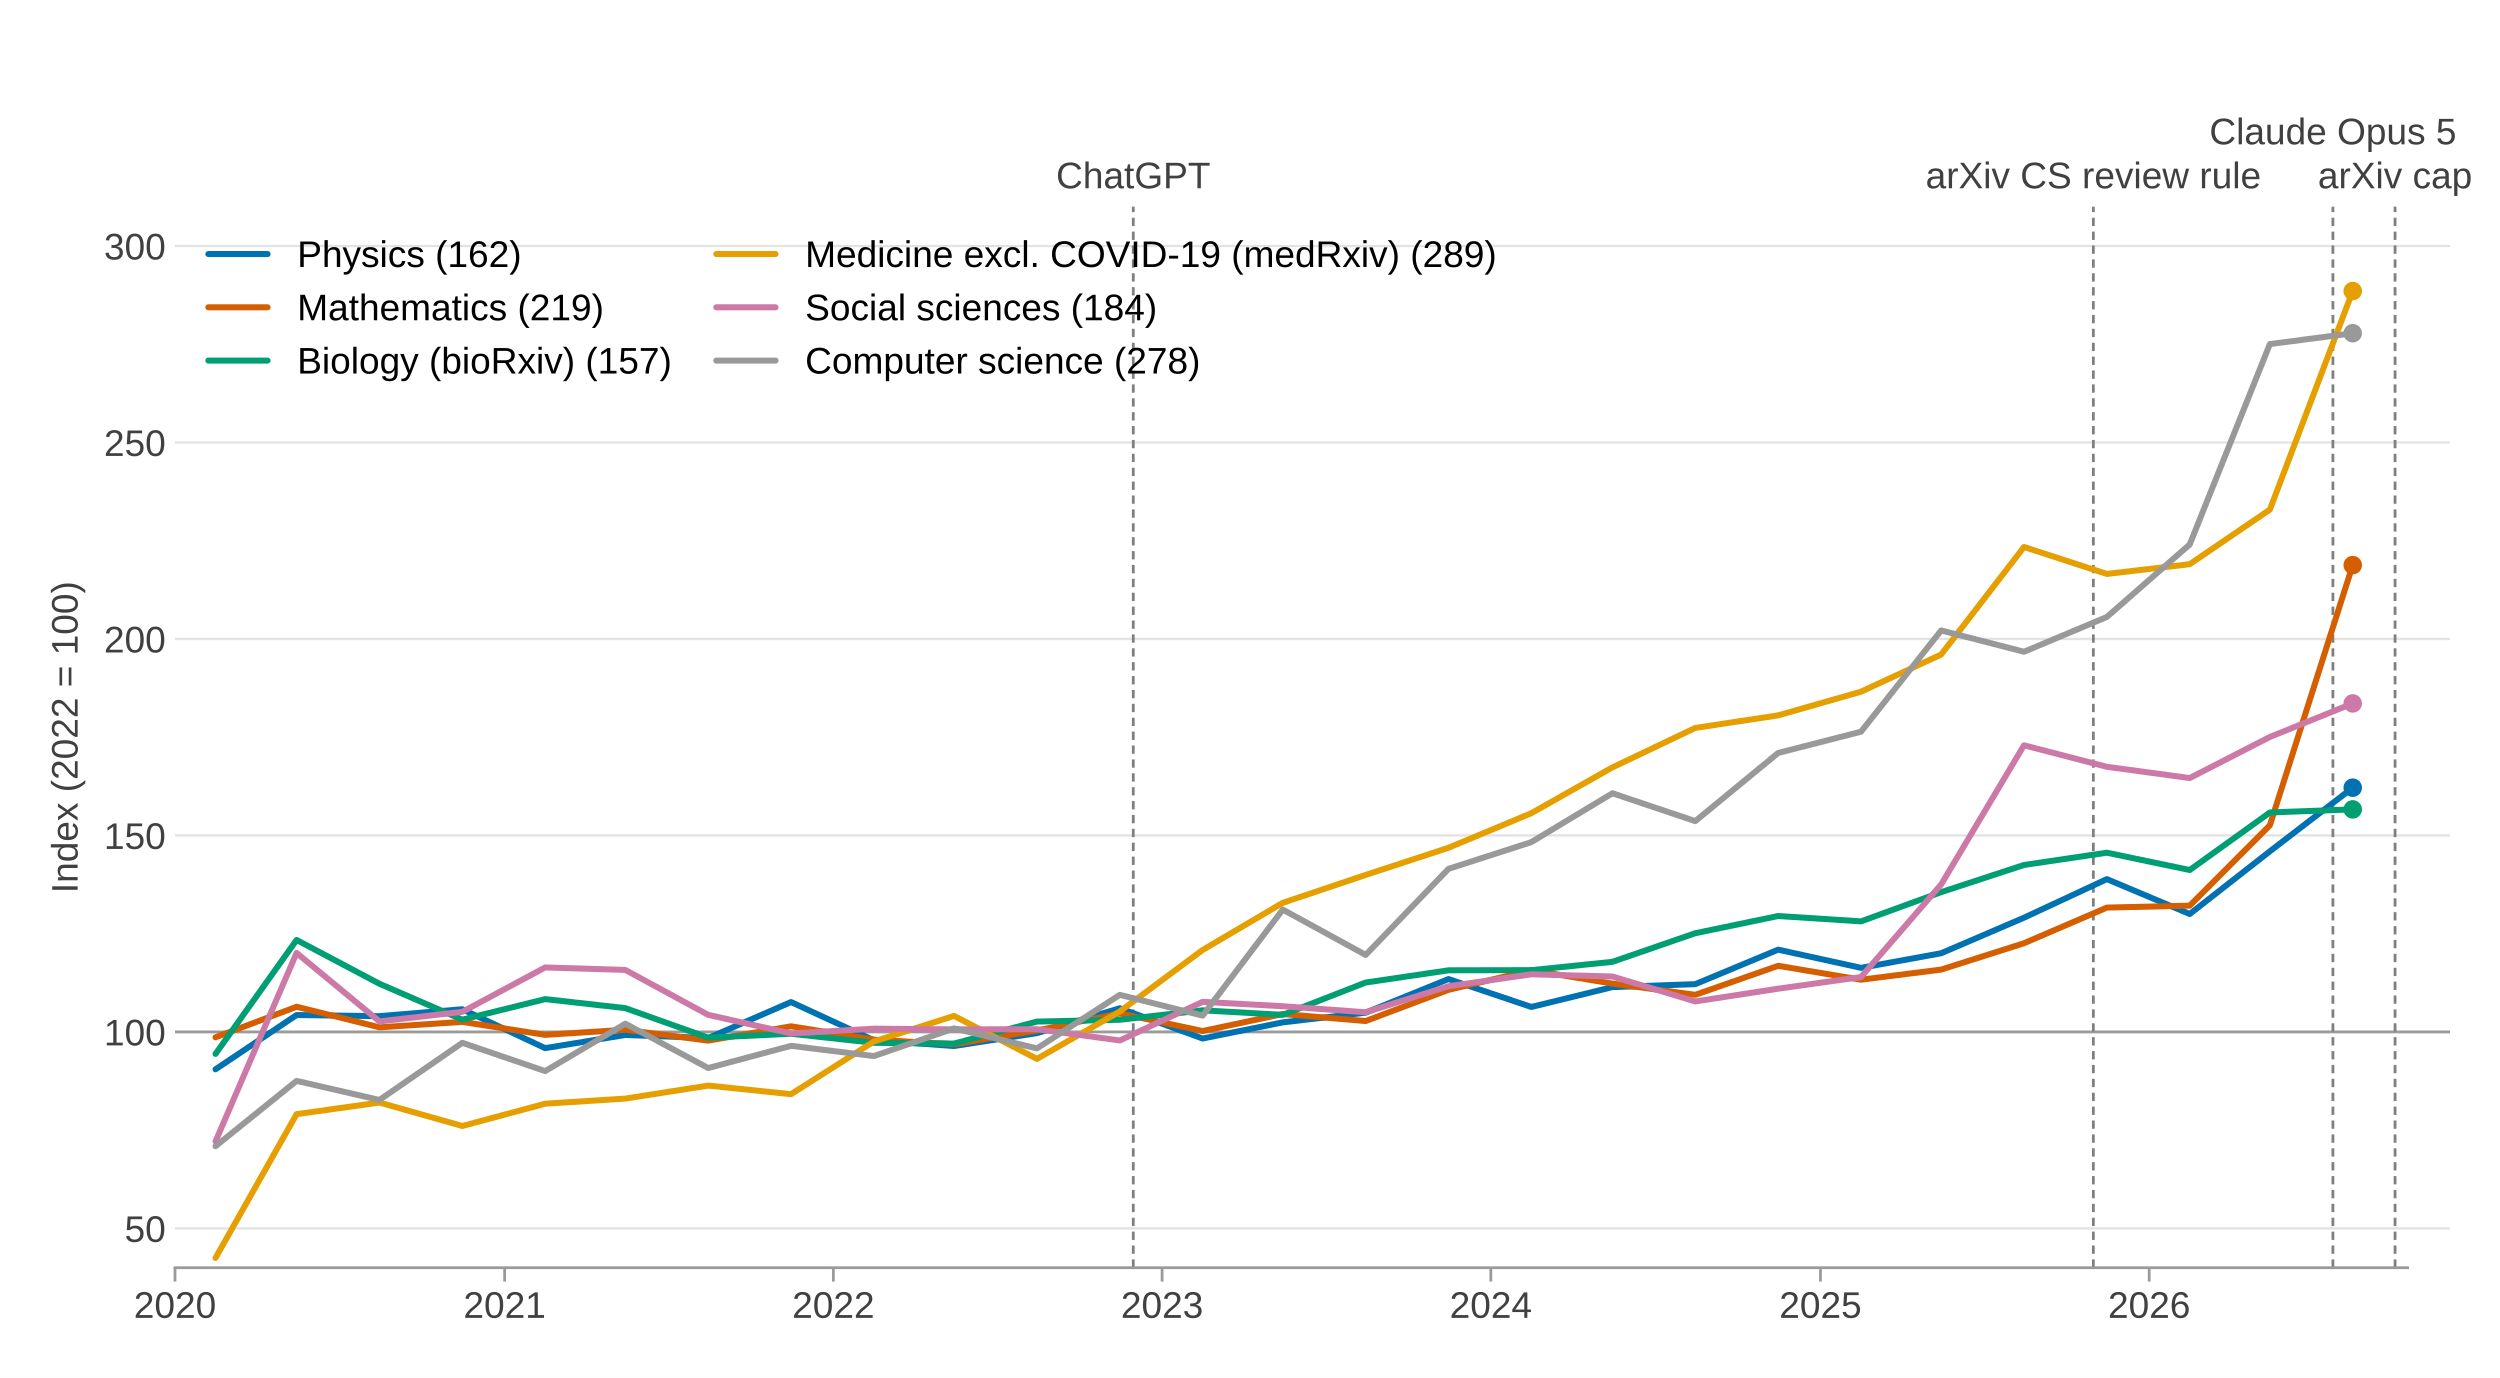
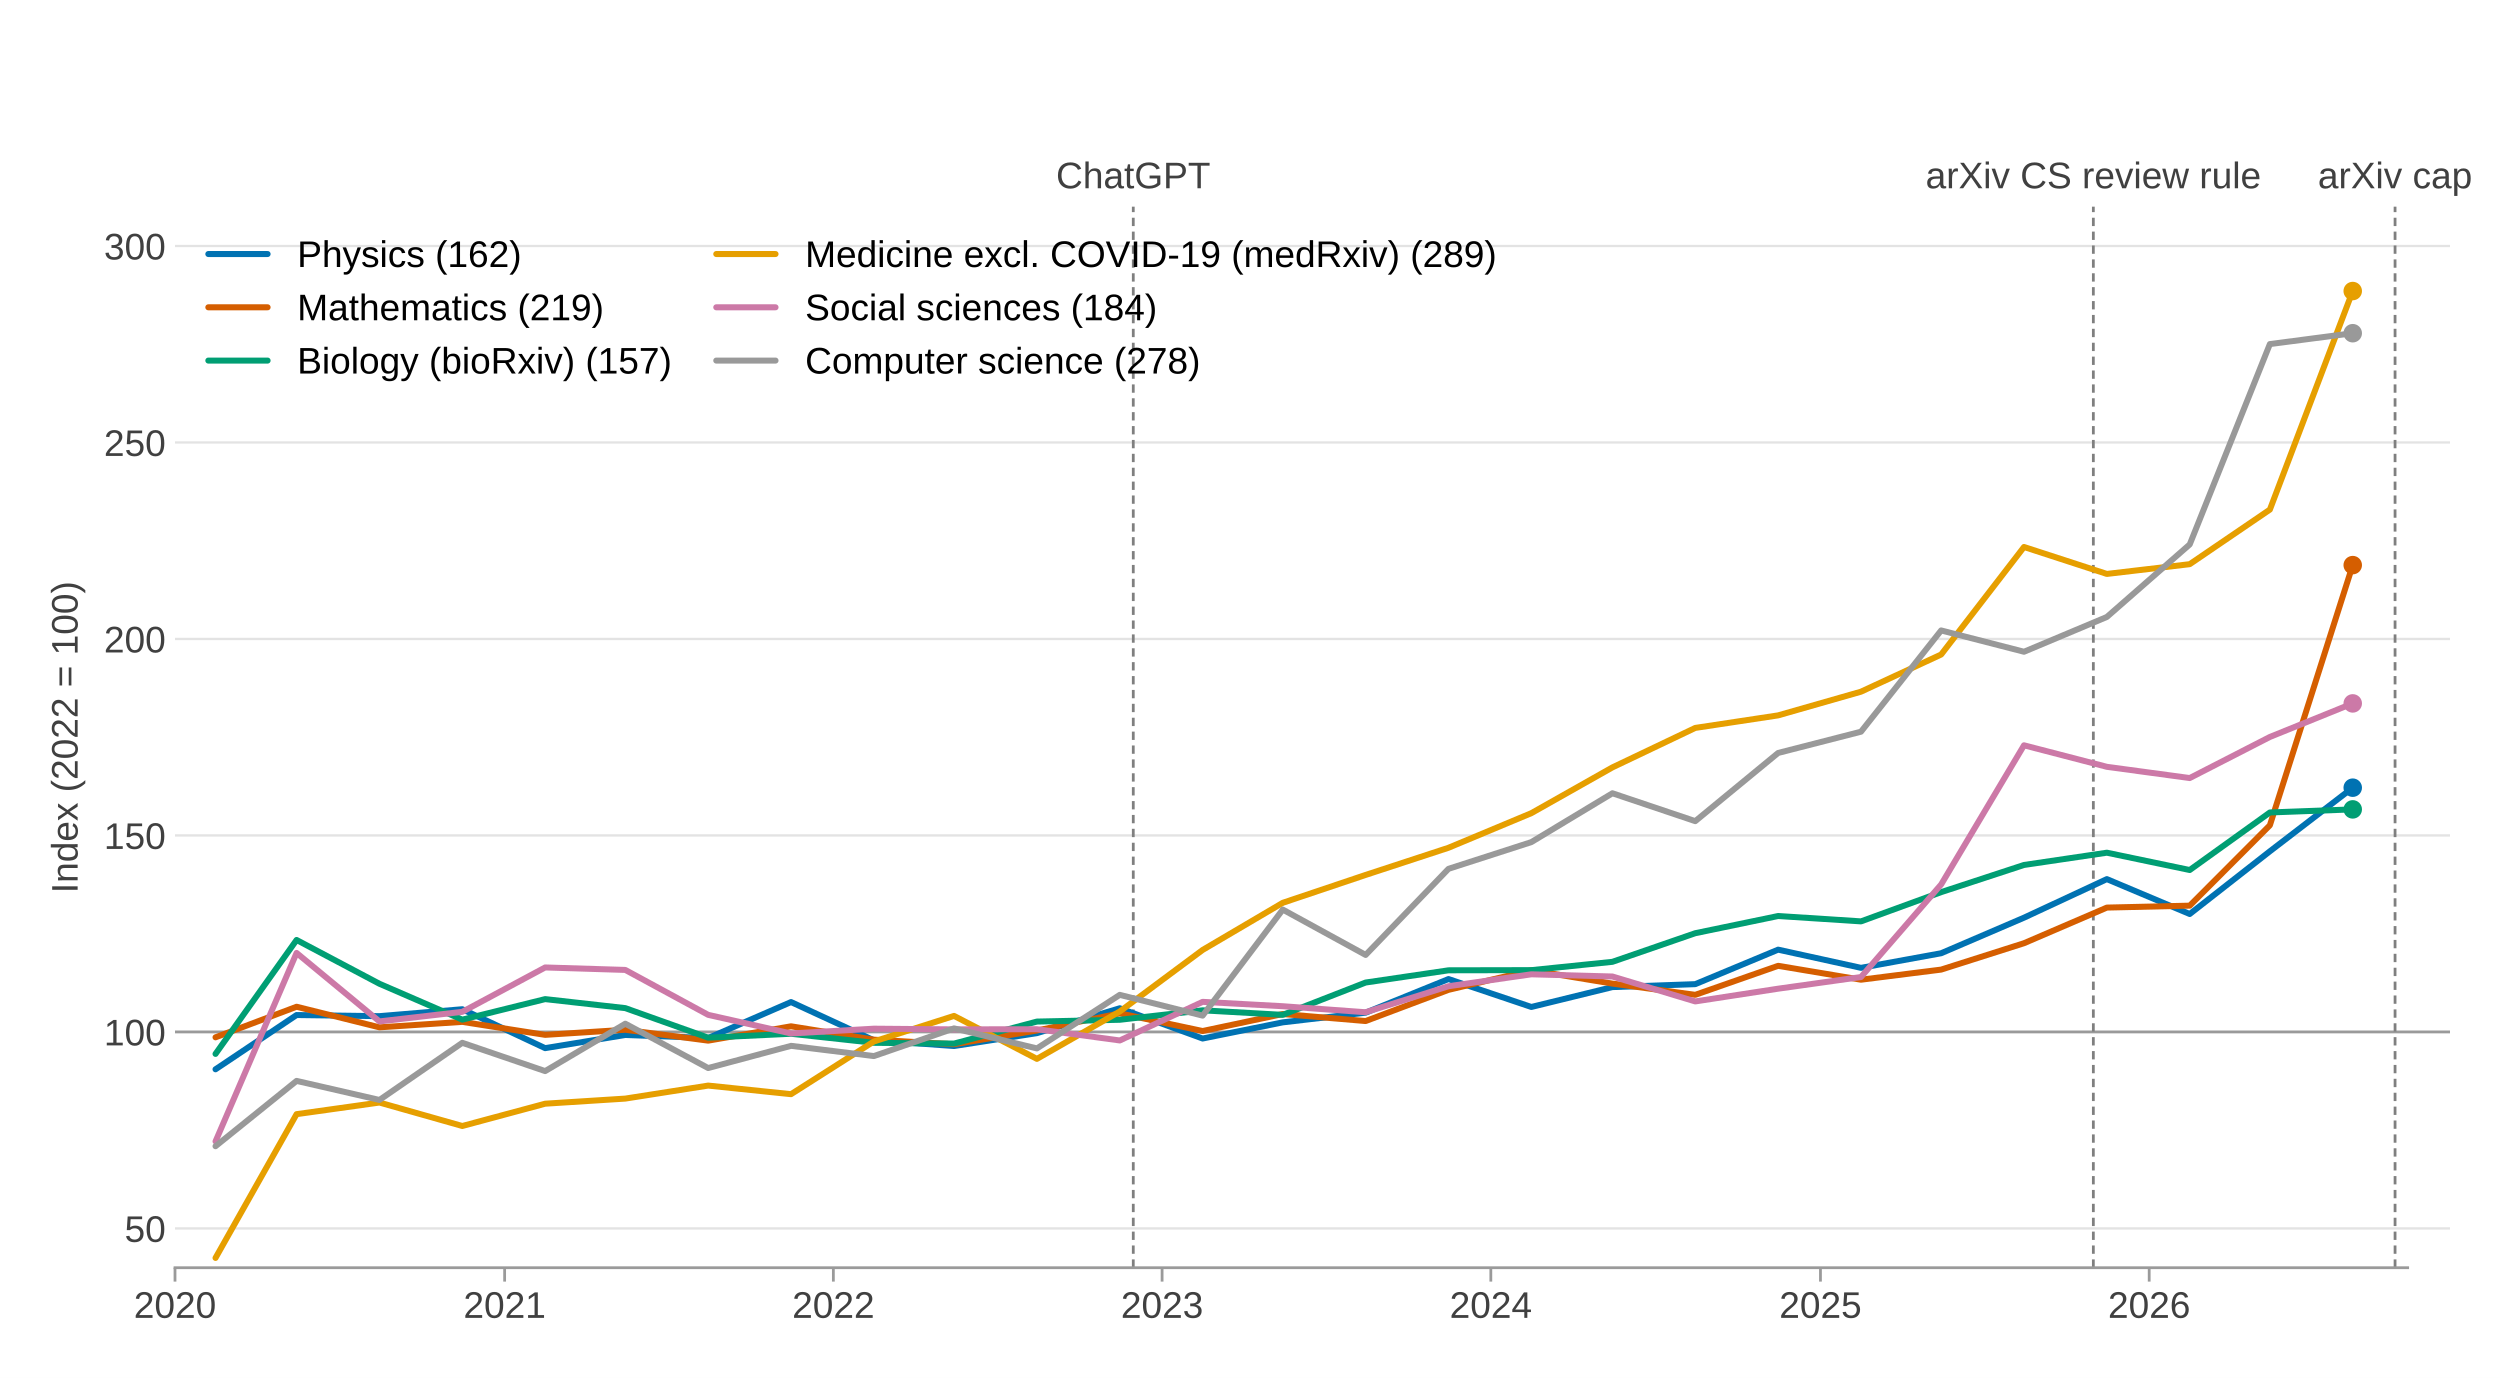
<svg xmlns="http://www.w3.org/2000/svg" xmlns:xlink="http://www.w3.org/1999/xlink" width="540pt" height="297.638pt" viewBox="0 0 540 297.638" version="1.1">
  <defs>
    <style type="text/css">*{stroke-linejoin: round; stroke-linecap: butt}</style>
  </defs>
  <g id="figure_1">
    <g id="patch_1">
      <path d="M 0 297.638  L 540 297.638  L 540 0  L 0 0  z " style="fill: #ffffff" />
    </g>
    <g id="axes_1">
      <g id="patch_2">
        <path d="M 37.8 273.827  L 529.2 273.827  L 529.2 44.646  L 37.8 44.646  z " style="fill: #ffffff" />
      </g>
      <g id="matplotlib.axis_1">
        <g id="xtick_1">
          <g id="line2d_1">
            <defs>
              <path id="mc78d099f44" d="M 0 0  L 0 3  " style="stroke: #9a9a9a; stroke-width: 0.6" />
            </defs>
            <g>
              <use xlink:href="#mc78d099f44" x="37.8" y="273.827" style="fill: #9a9a9a; stroke: #9a9a9a; stroke-width: 0.6" />
            </g>
          </g>
          <g id="text_1">
            <text style="font-size: 8px; font-family: 'Liberation Sans'; text-anchor: middle; fill: #404040" x="37.8" y="284.651" transform="rotate(-0 37.8 284.651)">2020</text>
          </g>
        </g>
        <g id="xtick_2">
          <g id="line2d_2">
            <g>
              <use xlink:href="#mc78d099f44" x="109" y="273.827" style="fill: #9a9a9a; stroke: #9a9a9a; stroke-width: 0.6" />
            </g>
          </g>
          <g id="text_2">
            <text style="font-size: 8px; font-family: 'Liberation Sans'; text-anchor: middle; fill: #404040" x="109" y="284.651" transform="rotate(-0 109.0005 284.651)">2021</text>
          </g>
        </g>
        <g id="xtick_3">
          <g id="line2d_3">
            <g>
              <use xlink:href="#mc78d099f44" x="180.006" y="273.827" style="fill: #9a9a9a; stroke: #9a9a9a; stroke-width: 0.6" />
            </g>
          </g>
          <g id="text_3">
            <text style="font-size: 8px; font-family: 'Liberation Sans'; text-anchor: middle; fill: #404040" x="180.006" y="284.651" transform="rotate(-0 180.0064 284.651)">2022</text>
          </g>
        </g>
        <g id="xtick_4">
          <g id="line2d_4">
            <g>
              <use xlink:href="#mc78d099f44" x="251.012" y="273.827" style="fill: #9a9a9a; stroke: #9a9a9a; stroke-width: 0.6" />
            </g>
          </g>
          <g id="text_4">
            <text style="font-size: 8px; font-family: 'Liberation Sans'; text-anchor: middle; fill: #404040" x="251.012" y="284.651" transform="rotate(-0 251.0124 284.651)">2023</text>
          </g>
        </g>
        <g id="xtick_5">
          <g id="line2d_5">
            <g>
              <use xlink:href="#mc78d099f44" x="322.018" y="273.827" style="fill: #9a9a9a; stroke: #9a9a9a; stroke-width: 0.6" />
            </g>
          </g>
          <g id="text_5">
            <text style="font-size: 8px; font-family: 'Liberation Sans'; text-anchor: middle; fill: #404040" x="322.018" y="284.651" transform="rotate(-0 322.0183 284.651)">2024</text>
          </g>
        </g>
        <g id="xtick_6">
          <g id="line2d_6">
            <g>
              <use xlink:href="#mc78d099f44" x="393.219" y="273.827" style="fill: #9a9a9a; stroke: #9a9a9a; stroke-width: 0.6" />
            </g>
          </g>
          <g id="text_6">
            <text style="font-size: 8px; font-family: 'Liberation Sans'; text-anchor: middle; fill: #404040" x="393.219" y="284.651" transform="rotate(-0 393.2188 284.651)">2025</text>
          </g>
        </g>
        <g id="xtick_7">
          <g id="line2d_7">
            <g>
              <use xlink:href="#mc78d099f44" x="464.225" y="273.827" style="fill: #9a9a9a; stroke: #9a9a9a; stroke-width: 0.6" />
            </g>
          </g>
          <g id="text_7">
            <text style="font-size: 8px; font-family: 'Liberation Sans'; text-anchor: middle; fill: #404040" x="464.225" y="284.651" transform="rotate(-0 464.2247 284.651)">2026</text>
          </g>
        </g>
      </g>
      <g id="matplotlib.axis_2">
        <g id="ytick_1">
          <g id="line2d_8">
            <path d="M 37.8 265.339  L 529.2 265.339  " clip-path="url(#p76b302f4ef)" style="fill: none; stroke: #e3e3e3; stroke-width: 0.5; stroke-linecap: square" />
          </g>
          <g id="line2d_9" />
          <g id="text_8">
            <text style="font-size: 8px; font-family: 'Liberation Sans'; text-anchor: end; fill: #404040" x="35.8" y="268.251" transform="rotate(-0 35.8 268.2507)">50</text>
          </g>
        </g>
        <g id="ytick_2">
          <g id="line2d_10">
            <path d="M 37.8 222.898  L 529.2 222.898  " clip-path="url(#p76b302f4ef)" style="fill: none; stroke: #e3e3e3; stroke-width: 0.5; stroke-linecap: square" />
          </g>
          <g id="line2d_11" />
          <g id="text_9">
            <text style="font-size: 8px; font-family: 'Liberation Sans'; text-anchor: end; fill: #404040" x="35.8" y="225.81" transform="rotate(-0 35.8 225.8097)">100</text>
          </g>
        </g>
        <g id="ytick_3">
          <g id="line2d_12">
            <path d="M 37.8 180.457  L 529.2 180.457  " clip-path="url(#p76b302f4ef)" style="fill: none; stroke: #e3e3e3; stroke-width: 0.5; stroke-linecap: square" />
          </g>
          <g id="line2d_13" />
          <g id="text_10">
            <text style="font-size: 8px; font-family: 'Liberation Sans'; text-anchor: end; fill: #404040" x="35.8" y="183.369" transform="rotate(-0 35.8 183.3688)">150</text>
          </g>
        </g>
        <g id="ytick_4">
          <g id="line2d_14">
            <path d="M 37.8 138.016  L 529.2 138.016  " clip-path="url(#p76b302f4ef)" style="fill: none; stroke: #e3e3e3; stroke-width: 0.5; stroke-linecap: square" />
          </g>
          <g id="line2d_15" />
          <g id="text_11">
            <text style="font-size: 8px; font-family: 'Liberation Sans'; text-anchor: end; fill: #404040" x="35.8" y="140.928" transform="rotate(-0 35.8 140.9279)">200</text>
          </g>
        </g>
        <g id="ytick_5">
          <g id="line2d_16">
            <path d="M 37.8 95.575  L 529.2 95.575  " clip-path="url(#p76b302f4ef)" style="fill: none; stroke: #e3e3e3; stroke-width: 0.5; stroke-linecap: square" />
          </g>
          <g id="line2d_17" />
          <g id="text_12">
            <text style="font-size: 8px; font-family: 'Liberation Sans'; text-anchor: end; fill: #404040" x="35.8" y="98.487" transform="rotate(-0 35.8 98.48691)">250</text>
          </g>
        </g>
        <g id="ytick_6">
          <g id="line2d_18">
            <path d="M 37.8 53.134  L 529.2 53.134  " clip-path="url(#p76b302f4ef)" style="fill: none; stroke: #e3e3e3; stroke-width: 0.5; stroke-linecap: square" />
          </g>
          <g id="line2d_19" />
          <g id="text_13">
            <text style="font-size: 8px; font-family: 'Liberation Sans'; text-anchor: end; fill: #404040" x="35.8" y="56.046" transform="rotate(-0 35.8 56.04597)">300</text>
          </g>
        </g>
        <g id="text_14">
          <text style="font-size: 8px; font-family: 'Liberation Sans'; text-anchor: middle; fill: #404040" x="16.77" y="159.236" transform="rotate(-90 16.77016 159.2362)">Index (2022 = 100)</text>
        </g>
      </g>
      <g id="line2d_20">
        <path d="M 37.8 222.898  L 529.2 222.898  " clip-path="url(#p76b302f4ef)" style="fill: none; stroke: #9a9a9a; stroke-width: 0.6; stroke-linecap: square" />
      </g>
      <g id="line2d_21">
        <path d="M 244.787 273.827  L 244.787 44.646  " clip-path="url(#p76b302f4ef)" style="fill: none; stroke-dasharray: 1.8,1.2; stroke-dashoffset: 0; stroke: #7f7f7f; stroke-width: 0.6" />
      </g>
      <g id="line2d_22">
        <path d="M 452.163 273.827  L 452.163 44.646  " clip-path="url(#p76b302f4ef)" style="fill: none; stroke-dasharray: 1.8,1.2; stroke-dashoffset: 0; stroke: #7f7f7f; stroke-width: 0.6" />
      </g>
      <g id="line2d_23">
-         <path d="M 503.91 273.827  L 503.91 44.646  " clip-path="url(#p76b302f4ef)" style="fill: none; stroke-dasharray: 1.8,1.2; stroke-dashoffset: 0; stroke: #7f7f7f; stroke-width: 0.6" />
+         <path d="M 517.333 273.827  L 517.333 44.646  " clip-path="url(#p76b302f4ef)" style="fill: none; stroke-dasharray: 1.8,1.2; stroke-dashoffset: 0; stroke: #7f7f7f; stroke-width: 0.6" />
      </g>
      <g id="line2d_24">
-         <path d="M 517.333 273.827  L 517.333 44.646  " clip-path="url(#p76b302f4ef)" style="fill: none; stroke-dasharray: 1.8,1.2; stroke-dashoffset: 0; stroke: #7f7f7f; stroke-width: 0.6" />
+         <path d="M 46.554 230.967  L 64.062 219.248  L 81.96 219.49  L 99.857 217.994  L 117.755 226.399  L 135.068 223.554  L 152.966 224.216  L 170.863 216.443  L 188.761 224.705  L 206.074 225.94  L 223.972 223.159  L 241.869 217.786  L 259.767 224.32  L 277.08 220.828  L 294.978 218.739  L 312.875 211.475  L 330.772 217.505  L 348.281 213.213  L 366.178 212.576  L 384.076 205.124  L 401.973 209.055  L 419.287 205.9  L 437.184 198.22  L 455.081 189.889  L 472.979 197.425  L 490.293 183.879  L 508.19 170.14  " clip-path="url(#p76b302f4ef)" style="fill: none; stroke: #0072b2; stroke-width: 1.3; stroke-linecap: round" />
      </g>
      <g id="line2d_25">
-         <path d="M 46.554 230.967  L 64.062 219.248  L 81.96 219.49  L 99.857 217.994  L 117.755 226.399  L 135.068 223.554  L 152.966 224.216  L 170.863 216.443  L 188.761 224.705  L 206.074 225.94  L 223.972 223.159  L 241.869 217.786  L 259.767 224.32  L 277.08 220.828  L 294.978 218.739  L 312.875 211.475  L 330.772 217.505  L 348.281 213.213  L 366.178 212.576  L 384.076 205.124  L 401.973 209.055  L 419.287 205.9  L 437.184 198.22  L 455.081 189.889  L 472.979 197.425  L 490.293 183.879  L 508.19 170.14  " clip-path="url(#p76b302f4ef)" style="fill: none; stroke: #0072b2; stroke-width: 1.3; stroke-linecap: round" />
+         <defs>
+           <path id="m536b9b761f" d="M 0 1.5  C 0.398 1.5 0.779 1.342 1.061 1.061  C 1.342 0.779 1.5 0.398 1.5 0  C 1.5 -0.398 1.342 -0.779 1.061 -1.061  C 0.779 -1.342 0.398 -1.5 0 -1.5  C -0.398 -1.5 -0.779 -1.342 -1.061 -1.061  C -1.342 -0.779 -1.5 -0.398 -1.5 0  C -1.5 0.398 -1.342 0.779 -1.061 1.061  C -0.779 1.342 -0.398 1.5 0 1.5  z " style="stroke: #0072b2" />
+         </defs>
+         <g clip-path="url(#p76b302f4ef)">
+           <use xlink:href="#m536b9b761f" x="508.19" y="170.14" style="fill: #0072b2; stroke: #0072b2" />
+         </g>
      </g>
      <g id="line2d_26">
-         <defs>
-           <path id="m536b9b761f" d="M 0 1.5  C 0.398 1.5 0.779 1.342 1.061 1.061  C 1.342 0.779 1.5 0.398 1.5 0  C 1.5 -0.398 1.342 -0.779 1.061 -1.061  C 0.779 -1.342 0.398 -1.5 0 -1.5  C -0.398 -1.5 -0.779 -1.342 -1.061 -1.061  C -1.342 -0.779 -1.5 -0.398 -1.5 0  C -1.5 0.398 -1.342 0.779 -1.061 1.061  C -0.779 1.342 -0.398 1.5 0 1.5  z " style="stroke: #0072b2" />
-         </defs>
-         <g clip-path="url(#p76b302f4ef)">
-           <use xlink:href="#m536b9b761f" x="508.19" y="170.14" style="fill: #0072b2; stroke: #0072b2" />
-         </g>
+         <path d="M 46.554 224.06  L 64.062 217.457  L 81.96 221.904  L 99.857 220.723  L 117.755 223.528  L 135.068 222.427  L 152.966 224.779  L 170.863 221.682  L 188.761 224.566  L 206.074 225.552  L 223.972 222.587  L 241.869 218.886  L 259.767 222.702  L 277.08 219.028  L 294.978 220.545  L 312.875 213.809  L 330.772 209.566  L 348.281 212.459  L 366.178 214.883  L 384.076 208.616  L 401.973 211.616  L 419.287 209.433  L 437.184 203.734  L 455.081 196.039  L 472.979 195.621  L 490.293 178.26  L 508.19 122.065  " clip-path="url(#p76b302f4ef)" style="fill: none; stroke: #d55e00; stroke-width: 1.3; stroke-linecap: round" />
      </g>
      <g id="line2d_27">
-         <path d="M 46.554 224.06  L 64.062 217.457  L 81.96 221.904  L 99.857 220.723  L 117.755 223.528  L 135.068 222.427  L 152.966 224.779  L 170.863 221.682  L 188.761 224.566  L 206.074 225.552  L 223.972 222.587  L 241.869 218.886  L 259.767 222.702  L 277.08 219.028  L 294.978 220.545  L 312.875 213.809  L 330.772 209.566  L 348.281 212.459  L 366.178 214.883  L 384.076 208.616  L 401.973 211.616  L 419.287 209.433  L 437.184 203.734  L 455.081 196.039  L 472.979 195.621  L 490.293 178.26  L 508.19 122.065  " clip-path="url(#p76b302f4ef)" style="fill: none; stroke: #d55e00; stroke-width: 1.3; stroke-linecap: round" />
+         <defs>
+           <path id="m40352fbf4f" d="M 0 1.5  C 0.398 1.5 0.779 1.342 1.061 1.061  C 1.342 0.779 1.5 0.398 1.5 0  C 1.5 -0.398 1.342 -0.779 1.061 -1.061  C 0.779 -1.342 0.398 -1.5 0 -1.5  C -0.398 -1.5 -0.779 -1.342 -1.061 -1.061  C -1.342 -0.779 -1.5 -0.398 -1.5 0  C -1.5 0.398 -1.342 0.779 -1.061 1.061  C -0.779 1.342 -0.398 1.5 0 1.5  z " style="stroke: #d55e00" />
+         </defs>
+         <g clip-path="url(#p76b302f4ef)">
+           <use xlink:href="#m40352fbf4f" x="508.19" y="122.065" style="fill: #d55e00; stroke: #d55e00" />
+         </g>
      </g>
      <g id="line2d_28">
-         <defs>
-           <path id="m40352fbf4f" d="M 0 1.5  C 0.398 1.5 0.779 1.342 1.061 1.061  C 1.342 0.779 1.5 0.398 1.5 0  C 1.5 -0.398 1.342 -0.779 1.061 -1.061  C 0.779 -1.342 0.398 -1.5 0 -1.5  C -0.398 -1.5 -0.779 -1.342 -1.061 -1.061  C -1.342 -0.779 -1.5 -0.398 -1.5 0  C -1.5 0.398 -1.342 0.779 -1.061 1.061  C -0.779 1.342 -0.398 1.5 0 1.5  z " style="stroke: #d55e00" />
-         </defs>
-         <g clip-path="url(#p76b302f4ef)">
-           <use xlink:href="#m40352fbf4f" x="508.19" y="122.065" style="fill: #d55e00; stroke: #d55e00" />
-         </g>
+         <path d="M 46.554 227.642  L 64.062 203.034  L 81.96 212.493  L 99.857 220.243  L 117.755 215.808  L 135.068 217.755  L 152.966 224.137  L 170.863 223.292  L 188.761 225.248  L 206.074 225.41  L 223.972 220.661  L 241.869 220.272  L 259.767 218.23  L 277.08 219.208  L 294.978 212.227  L 312.875 209.587  L 330.772 209.549  L 348.281 207.754  L 366.178 201.572  L 384.076 197.858  L 401.973 199.017  L 419.287 192.701  L 437.184 186.832  L 455.081 184.182  L 472.979 187.924  L 490.293 175.492  L 508.19 174.827  " clip-path="url(#p76b302f4ef)" style="fill: none; stroke: #009e73; stroke-width: 1.3; stroke-linecap: round" />
      </g>
      <g id="line2d_29">
-         <path d="M 46.554 227.642  L 64.062 203.034  L 81.96 212.493  L 99.857 220.243  L 117.755 215.808  L 135.068 217.755  L 152.966 224.137  L 170.863 223.292  L 188.761 225.248  L 206.074 225.41  L 223.972 220.661  L 241.869 220.272  L 259.767 218.23  L 277.08 219.208  L 294.978 212.227  L 312.875 209.587  L 330.772 209.549  L 348.281 207.754  L 366.178 201.572  L 384.076 197.858  L 401.973 199.017  L 419.287 192.701  L 437.184 186.832  L 455.081 184.182  L 472.979 187.924  L 490.293 175.492  L 508.19 174.827  " clip-path="url(#p76b302f4ef)" style="fill: none; stroke: #009e73; stroke-width: 1.3; stroke-linecap: round" />
+         <defs>
+           <path id="m884afae286" d="M 0 1.5  C 0.398 1.5 0.779 1.342 1.061 1.061  C 1.342 0.779 1.5 0.398 1.5 0  C 1.5 -0.398 1.342 -0.779 1.061 -1.061  C 0.779 -1.342 0.398 -1.5 0 -1.5  C -0.398 -1.5 -0.779 -1.342 -1.061 -1.061  C -1.342 -0.779 -1.5 -0.398 -1.5 0  C -1.5 0.398 -1.342 0.779 -1.061 1.061  C -0.779 1.342 -0.398 1.5 0 1.5  z " style="stroke: #009e73" />
+         </defs>
+         <g clip-path="url(#p76b302f4ef)">
+           <use xlink:href="#m884afae286" x="508.19" y="174.827" style="fill: #009e73; stroke: #009e73" />
+         </g>
      </g>
      <g id="line2d_30">
-         <defs>
-           <path id="m884afae286" d="M 0 1.5  C 0.398 1.5 0.779 1.342 1.061 1.061  C 1.342 0.779 1.5 0.398 1.5 0  C 1.5 -0.398 1.342 -0.779 1.061 -1.061  C 0.779 -1.342 0.398 -1.5 0 -1.5  C -0.398 -1.5 -0.779 -1.342 -1.061 -1.061  C -1.342 -0.779 -1.5 -0.398 -1.5 0  C -1.5 0.398 -1.342 0.779 -1.061 1.061  C -0.779 1.342 -0.398 1.5 0 1.5  z " style="stroke: #009e73" />
-         </defs>
-         <g clip-path="url(#p76b302f4ef)">
-           <use xlink:href="#m884afae286" x="508.19" y="174.827" style="fill: #009e73; stroke: #009e73" />
-         </g>
+         <path d="M 46.554 271.71  L 64.062 240.657  L 81.96 238.148  L 99.857 243.215  L 117.755 238.399  L 135.068 237.295  L 152.966 234.486  L 170.863 236.342  L 188.761 224.954  L 206.074 219.436  L 223.972 228.717  L 241.869 218.483  L 259.767 205.189  L 277.08 195.005  L 294.978 188.985  L 312.875 183.116  L 330.772 175.641  L 348.281 165.758  L 366.178 157.23  L 384.076 154.521  L 401.973 149.404  L 419.287 141.377  L 437.184 118.15  L 455.081 123.969  L 472.979 121.862  L 490.293 110.073  L 508.19 62.866  " clip-path="url(#p76b302f4ef)" style="fill: none; stroke: #e69f00; stroke-width: 1.3; stroke-linecap: round" />
      </g>
      <g id="line2d_31">
-         <path d="M 46.554 271.71  L 64.062 240.657  L 81.96 238.148  L 99.857 243.215  L 117.755 238.399  L 135.068 237.295  L 152.966 234.486  L 170.863 236.342  L 188.761 224.954  L 206.074 219.436  L 223.972 228.717  L 241.869 218.483  L 259.767 205.189  L 277.08 195.005  L 294.978 188.985  L 312.875 183.116  L 330.772 175.641  L 348.281 165.758  L 366.178 157.23  L 384.076 154.521  L 401.973 149.404  L 419.287 141.377  L 437.184 118.15  L 455.081 123.969  L 472.979 121.862  L 490.293 110.073  L 508.19 62.866  " clip-path="url(#p76b302f4ef)" style="fill: none; stroke: #e69f00; stroke-width: 1.3; stroke-linecap: round" />
+         <defs>
+           <path id="m4fcd5fa281" d="M 0 1.5  C 0.398 1.5 0.779 1.342 1.061 1.061  C 1.342 0.779 1.5 0.398 1.5 0  C 1.5 -0.398 1.342 -0.779 1.061 -1.061  C 0.779 -1.342 0.398 -1.5 0 -1.5  C -0.398 -1.5 -0.779 -1.342 -1.061 -1.061  C -1.342 -0.779 -1.5 -0.398 -1.5 0  C -1.5 0.398 -1.342 0.779 -1.061 1.061  C -0.779 1.342 -0.398 1.5 0 1.5  z " style="stroke: #e69f00" />
+         </defs>
+         <g clip-path="url(#p76b302f4ef)">
+           <use xlink:href="#m4fcd5fa281" x="508.19" y="62.866" style="fill: #e69f00; stroke: #e69f00" />
+         </g>
      </g>
      <g id="line2d_32">
-         <defs>
-           <path id="m4fcd5fa281" d="M 0 1.5  C 0.398 1.5 0.779 1.342 1.061 1.061  C 1.342 0.779 1.5 0.398 1.5 0  C 1.5 -0.398 1.342 -0.779 1.061 -1.061  C 0.779 -1.342 0.398 -1.5 0 -1.5  C -0.398 -1.5 -0.779 -1.342 -1.061 -1.061  C -1.342 -0.779 -1.5 -0.398 -1.5 0  C -1.5 0.398 -1.342 0.779 -1.061 1.061  C -0.779 1.342 -0.398 1.5 0 1.5  z " style="stroke: #e69f00" />
-         </defs>
-         <g clip-path="url(#p76b302f4ef)">
-           <use xlink:href="#m4fcd5fa281" x="508.19" y="62.866" style="fill: #e69f00; stroke: #e69f00" />
-         </g>
+         <path d="M 46.554 246.542  L 64.062 205.835  L 81.96 220.627  L 99.857 218.556  L 117.755 208.971  L 135.068 209.504  L 152.966 219.207  L 170.863 223.23  L 188.761 222.195  L 206.074 222.343  L 223.972 222.313  L 241.869 224.739  L 259.767 216.397  L 277.08 217.343  L 294.978 218.645  L 312.875 213.024  L 330.772 210.45  L 348.281 210.924  L 366.178 216.308  L 384.076 213.557  L 401.973 211.042  L 419.287 191.044  L 437.184 160.987  L 455.081 165.632  L 472.979 168.058  L 490.293 159.183  L 508.19 151.935  " clip-path="url(#p76b302f4ef)" style="fill: none; stroke: #cc79a7; stroke-width: 1.3; stroke-linecap: round" />
      </g>
      <g id="line2d_33">
-         <path d="M 46.554 246.542  L 64.062 205.835  L 81.96 220.627  L 99.857 218.556  L 117.755 208.971  L 135.068 209.504  L 152.966 219.207  L 170.863 223.23  L 188.761 222.195  L 206.074 222.343  L 223.972 222.313  L 241.869 224.739  L 259.767 216.397  L 277.08 217.343  L 294.978 218.645  L 312.875 213.024  L 330.772 210.45  L 348.281 210.924  L 366.178 216.308  L 384.076 213.557  L 401.973 211.042  L 419.287 191.044  L 437.184 160.987  L 455.081 165.632  L 472.979 168.058  L 490.293 159.183  L 508.19 151.935  " clip-path="url(#p76b302f4ef)" style="fill: none; stroke: #cc79a7; stroke-width: 1.3; stroke-linecap: round" />
+         <defs>
+           <path id="me320003720" d="M 0 1.5  C 0.398 1.5 0.779 1.342 1.061 1.061  C 1.342 0.779 1.5 0.398 1.5 0  C 1.5 -0.398 1.342 -0.779 1.061 -1.061  C 0.779 -1.342 0.398 -1.5 0 -1.5  C -0.398 -1.5 -0.779 -1.342 -1.061 -1.061  C -1.342 -0.779 -1.5 -0.398 -1.5 0  C -1.5 0.398 -1.342 0.779 -1.061 1.061  C -0.779 1.342 -0.398 1.5 0 1.5  z " style="stroke: #cc79a7" />
+         </defs>
+         <g clip-path="url(#p76b302f4ef)">
+           <use xlink:href="#me320003720" x="508.19" y="151.935" style="fill: #cc79a7; stroke: #cc79a7" />
+         </g>
      </g>
      <g id="line2d_34">
-         <defs>
-           <path id="me320003720" d="M 0 1.5  C 0.398 1.5 0.779 1.342 1.061 1.061  C 1.342 0.779 1.5 0.398 1.5 0  C 1.5 -0.398 1.342 -0.779 1.061 -1.061  C 0.779 -1.342 0.398 -1.5 0 -1.5  C -0.398 -1.5 -0.779 -1.342 -1.061 -1.061  C -1.342 -0.779 -1.5 -0.398 -1.5 0  C -1.5 0.398 -1.342 0.779 -1.061 1.061  C -0.779 1.342 -0.398 1.5 0 1.5  z " style="stroke: #cc79a7" />
-         </defs>
-         <g clip-path="url(#p76b302f4ef)">
-           <use xlink:href="#me320003720" x="508.19" y="151.935" style="fill: #cc79a7; stroke: #cc79a7" />
-         </g>
+         <path d="M 46.554 247.581  L 64.062 233.473  L 81.96 237.591  L 99.857 225.247  L 117.755 231.356  L 135.068 221.12  L 152.966 230.697  L 170.863 225.901  L 188.761 228.11  L 206.074 222.132  L 223.972 226.458  L 241.869 214.89  L 259.767 219.376  L 277.08 196.466  L 294.978 206.266  L 312.875 187.668  L 330.772 181.893  L 348.281 171.346  L 366.178 177.368  L 384.076 162.636  L 401.973 158.048  L 419.287 136.175  L 437.184 140.777  L 455.081 133.263  L 472.979 117.601  L 490.293 74.319  L 508.19 71.974  " clip-path="url(#p76b302f4ef)" style="fill: none; stroke: #999999; stroke-width: 1.3; stroke-linecap: round" />
      </g>
      <g id="line2d_35">
-         <path d="M 46.554 247.581  L 64.062 233.473  L 81.96 237.591  L 99.857 225.247  L 117.755 231.356  L 135.068 221.12  L 152.966 230.697  L 170.863 225.901  L 188.761 228.11  L 206.074 222.132  L 223.972 226.458  L 241.869 214.89  L 259.767 219.376  L 277.08 196.466  L 294.978 206.266  L 312.875 187.668  L 330.772 181.893  L 348.281 171.346  L 366.178 177.368  L 384.076 162.636  L 401.973 158.048  L 419.287 136.175  L 437.184 140.777  L 455.081 133.263  L 472.979 117.601  L 490.293 74.319  L 508.19 71.974  " clip-path="url(#p76b302f4ef)" style="fill: none; stroke: #999999; stroke-width: 1.3; stroke-linecap: round" />
-       </g>
-       <g id="line2d_36">
        <defs>
          <path id="m8b895f3719" d="M 0 1.5  C 0.398 1.5 0.779 1.342 1.061 1.061  C 1.342 0.779 1.5 0.398 1.5 0  C 1.5 -0.398 1.342 -0.779 1.061 -1.061  C 0.779 -1.342 0.398 -1.5 0 -1.5  C -0.398 -1.5 -0.779 -1.342 -1.061 -1.061  C -1.342 -0.779 -1.5 -0.398 -1.5 0  C -1.5 0.398 -1.342 0.779 -1.061 1.061  C -0.779 1.342 -0.398 1.5 0 1.5  z " style="stroke: #999999" />
        </defs>
        <g clip-path="url(#p76b302f4ef)">
          <use xlink:href="#m8b895f3719" x="508.19" y="71.974" style="fill: #999999; stroke: #999999" />
        </g>
      </g>
      <g id="patch_3">
        <path d="M 37.8 273.827  L 520.057 273.827  " style="fill: none; stroke: #9a9a9a; stroke-width: 0.6; stroke-linejoin: miter; stroke-linecap: square" />
      </g>
      <g id="text_15">
        <text style="font-size: 8px; font-family: 'Liberation Sans'; text-anchor: middle; fill: #404040" x="244.787" y="40.67" transform="rotate(-0 244.7872 40.67027)">ChatGPT</text>
      </g>
      <g id="text_16">
        <text style="font-size: 8px; font-family: 'Liberation Sans'; text-anchor: middle; fill: #404040" x="452.163" y="40.67" transform="rotate(-0 452.1634 40.67027)">arXiv CS review rule</text>
      </g>
      <g id="text_17">
-         <text style="font-size: 8px; font-family: 'Liberation Sans'; text-anchor: middle; fill: #404040" x="503.91" y="31.17" transform="rotate(-0 503.9102 31.17027)">Claude Opus 5</text>
-       </g>
-       <g id="text_18">
        <text style="font-size: 8px; font-family: 'Liberation Sans'; text-anchor: middle; fill: #404040" x="517.333" y="40.67" transform="rotate(-0 517.3333 40.67027)">arXiv cap</text>
      </g>
      <g id="legend_1">
+         <g id="line2d_36">
+           <path d="M 45 54.87  L 51.4 54.87  L 57.8 54.87  " style="fill: none; stroke: #0072b2; stroke-width: 1.3; stroke-linecap: round" />
+         </g>
+         <g id="text_18">
+           <text style="font-size: 8px; font-family: 'Liberation Sans'; text-anchor: start" x="64.2" y="57.67" transform="rotate(-0 64.2 57.66989)">Physics (162)</text>
+         </g>
        <g id="line2d_37">
-           <path d="M 45 54.87  L 51.4 54.87  L 57.8 54.87  " style="fill: none; stroke: #0072b2; stroke-width: 1.3; stroke-linecap: round" />
+           <path d="M 45 66.378  L 51.4 66.378  L 57.8 66.378  " style="fill: none; stroke: #d55e00; stroke-width: 1.3; stroke-linecap: round" />
        </g>
        <g id="text_19">
-           <text style="font-size: 8px; font-family: 'Liberation Sans'; text-anchor: start" x="64.2" y="57.67" transform="rotate(-0 64.2 57.66989)">Physics (162)</text>
+           <text style="font-size: 8px; font-family: 'Liberation Sans'; text-anchor: start" x="64.2" y="69.178" transform="rotate(-0 64.2 69.1777)">Mathematics (219)</text>
        </g>
        <g id="line2d_38">
-           <path d="M 45 66.378  L 51.4 66.378  L 57.8 66.378  " style="fill: none; stroke: #d55e00; stroke-width: 1.3; stroke-linecap: round" />
+           <path d="M 45 77.886  L 51.4 77.886  L 57.8 77.886  " style="fill: none; stroke: #009e73; stroke-width: 1.3; stroke-linecap: round" />
        </g>
        <g id="text_20">
-           <text style="font-size: 8px; font-family: 'Liberation Sans'; text-anchor: start" x="64.2" y="69.178" transform="rotate(-0 64.2 69.1777)">Mathematics (219)</text>
+           <text style="font-size: 8px; font-family: 'Liberation Sans'; text-anchor: start" x="64.2" y="80.686" transform="rotate(-0 64.2 80.68551)">Biology (bioRxiv) (157)</text>
        </g>
        <g id="line2d_39">
-           <path d="M 45 77.886  L 51.4 77.886  L 57.8 77.886  " style="fill: none; stroke: #009e73; stroke-width: 1.3; stroke-linecap: round" />
+           <path d="M 154.714 54.87  L 161.114 54.87  L 167.514 54.87  " style="fill: none; stroke: #e69f00; stroke-width: 1.3; stroke-linecap: round" />
        </g>
        <g id="text_21">
-           <text style="font-size: 8px; font-family: 'Liberation Sans'; text-anchor: start" x="64.2" y="80.686" transform="rotate(-0 64.2 80.68551)">Biology (bioRxiv) (157)</text>
+           <text style="font-size: 8px; font-family: 'Liberation Sans'; text-anchor: start" x="173.914" y="57.67" transform="rotate(-0 173.9137 57.66989)">Medicine excl. COVID-19 (medRxiv) (289)</text>
        </g>
        <g id="line2d_40">
-           <path d="M 154.714 54.87  L 161.114 54.87  L 167.514 54.87  " style="fill: none; stroke: #e69f00; stroke-width: 1.3; stroke-linecap: round" />
+           <path d="M 154.714 66.378  L 161.114 66.378  L 167.514 66.378  " style="fill: none; stroke: #cc79a7; stroke-width: 1.3; stroke-linecap: round" />
        </g>
        <g id="text_22">
-           <text style="font-size: 8px; font-family: 'Liberation Sans'; text-anchor: start" x="173.914" y="57.67" transform="rotate(-0 173.9137 57.66989)">Medicine excl. COVID-19 (medRxiv) (289)</text>
+           <text style="font-size: 8px; font-family: 'Liberation Sans'; text-anchor: start" x="173.914" y="69.178" transform="rotate(-0 173.9137 69.1777)">Social sciences (184)</text>
        </g>
        <g id="line2d_41">
-           <path d="M 154.714 66.378  L 161.114 66.378  L 167.514 66.378  " style="fill: none; stroke: #cc79a7; stroke-width: 1.3; stroke-linecap: round" />
+           <path d="M 154.714 77.886  L 161.114 77.886  L 167.514 77.886  " style="fill: none; stroke: #999999; stroke-width: 1.3; stroke-linecap: round" />
        </g>
        <g id="text_23">
-           <text style="font-size: 8px; font-family: 'Liberation Sans'; text-anchor: start" x="173.914" y="69.178" transform="rotate(-0 173.9137 69.1777)">Social sciences (184)</text>
-         </g>
-         <g id="line2d_42">
-           <path d="M 154.714 77.886  L 161.114 77.886  L 167.514 77.886  " style="fill: none; stroke: #999999; stroke-width: 1.3; stroke-linecap: round" />
-         </g>
-         <g id="text_24">
          <text style="font-size: 8px; font-family: 'Liberation Sans'; text-anchor: start" x="173.914" y="80.686" transform="rotate(-0 173.9137 80.68551)">Computer science (278)</text>
        </g>
      </g>
    </g>
  </g>
  <defs>
    <clipPath id="p76b302f4ef">
      <rect x="37.8" y="44.646" width="491.4" height="229.181" />
    </clipPath>
  </defs>
</svg>
